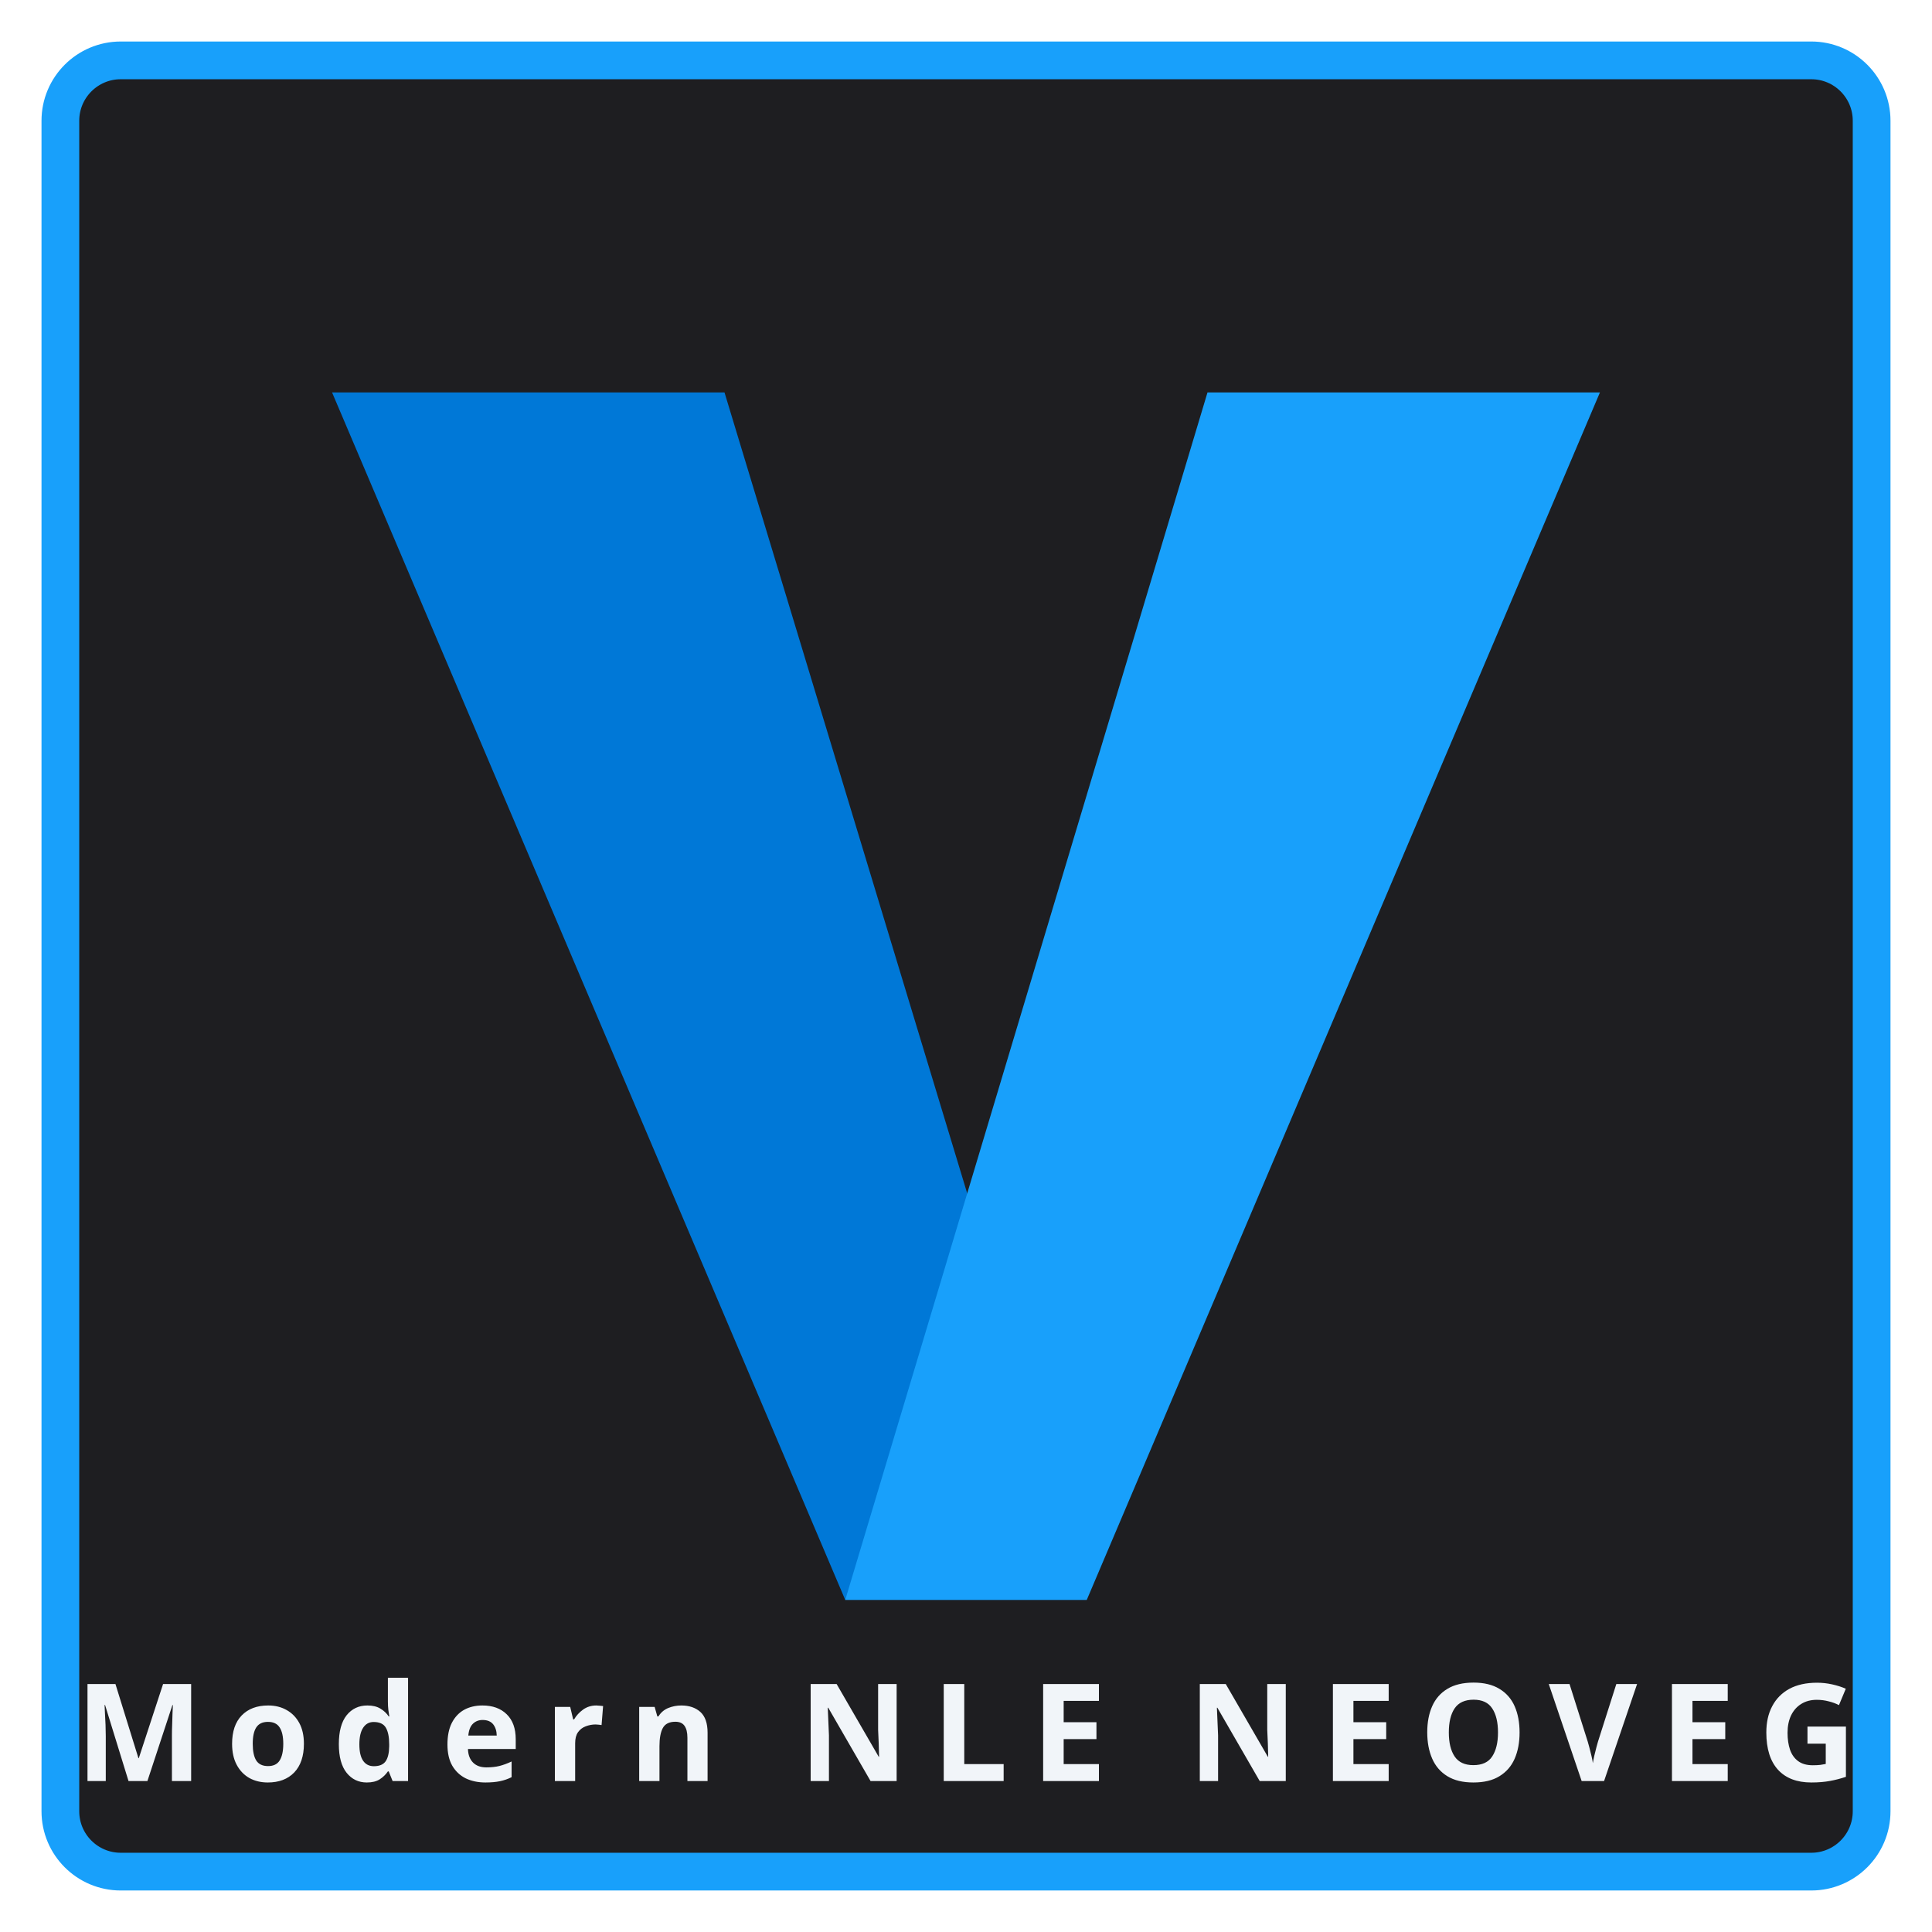
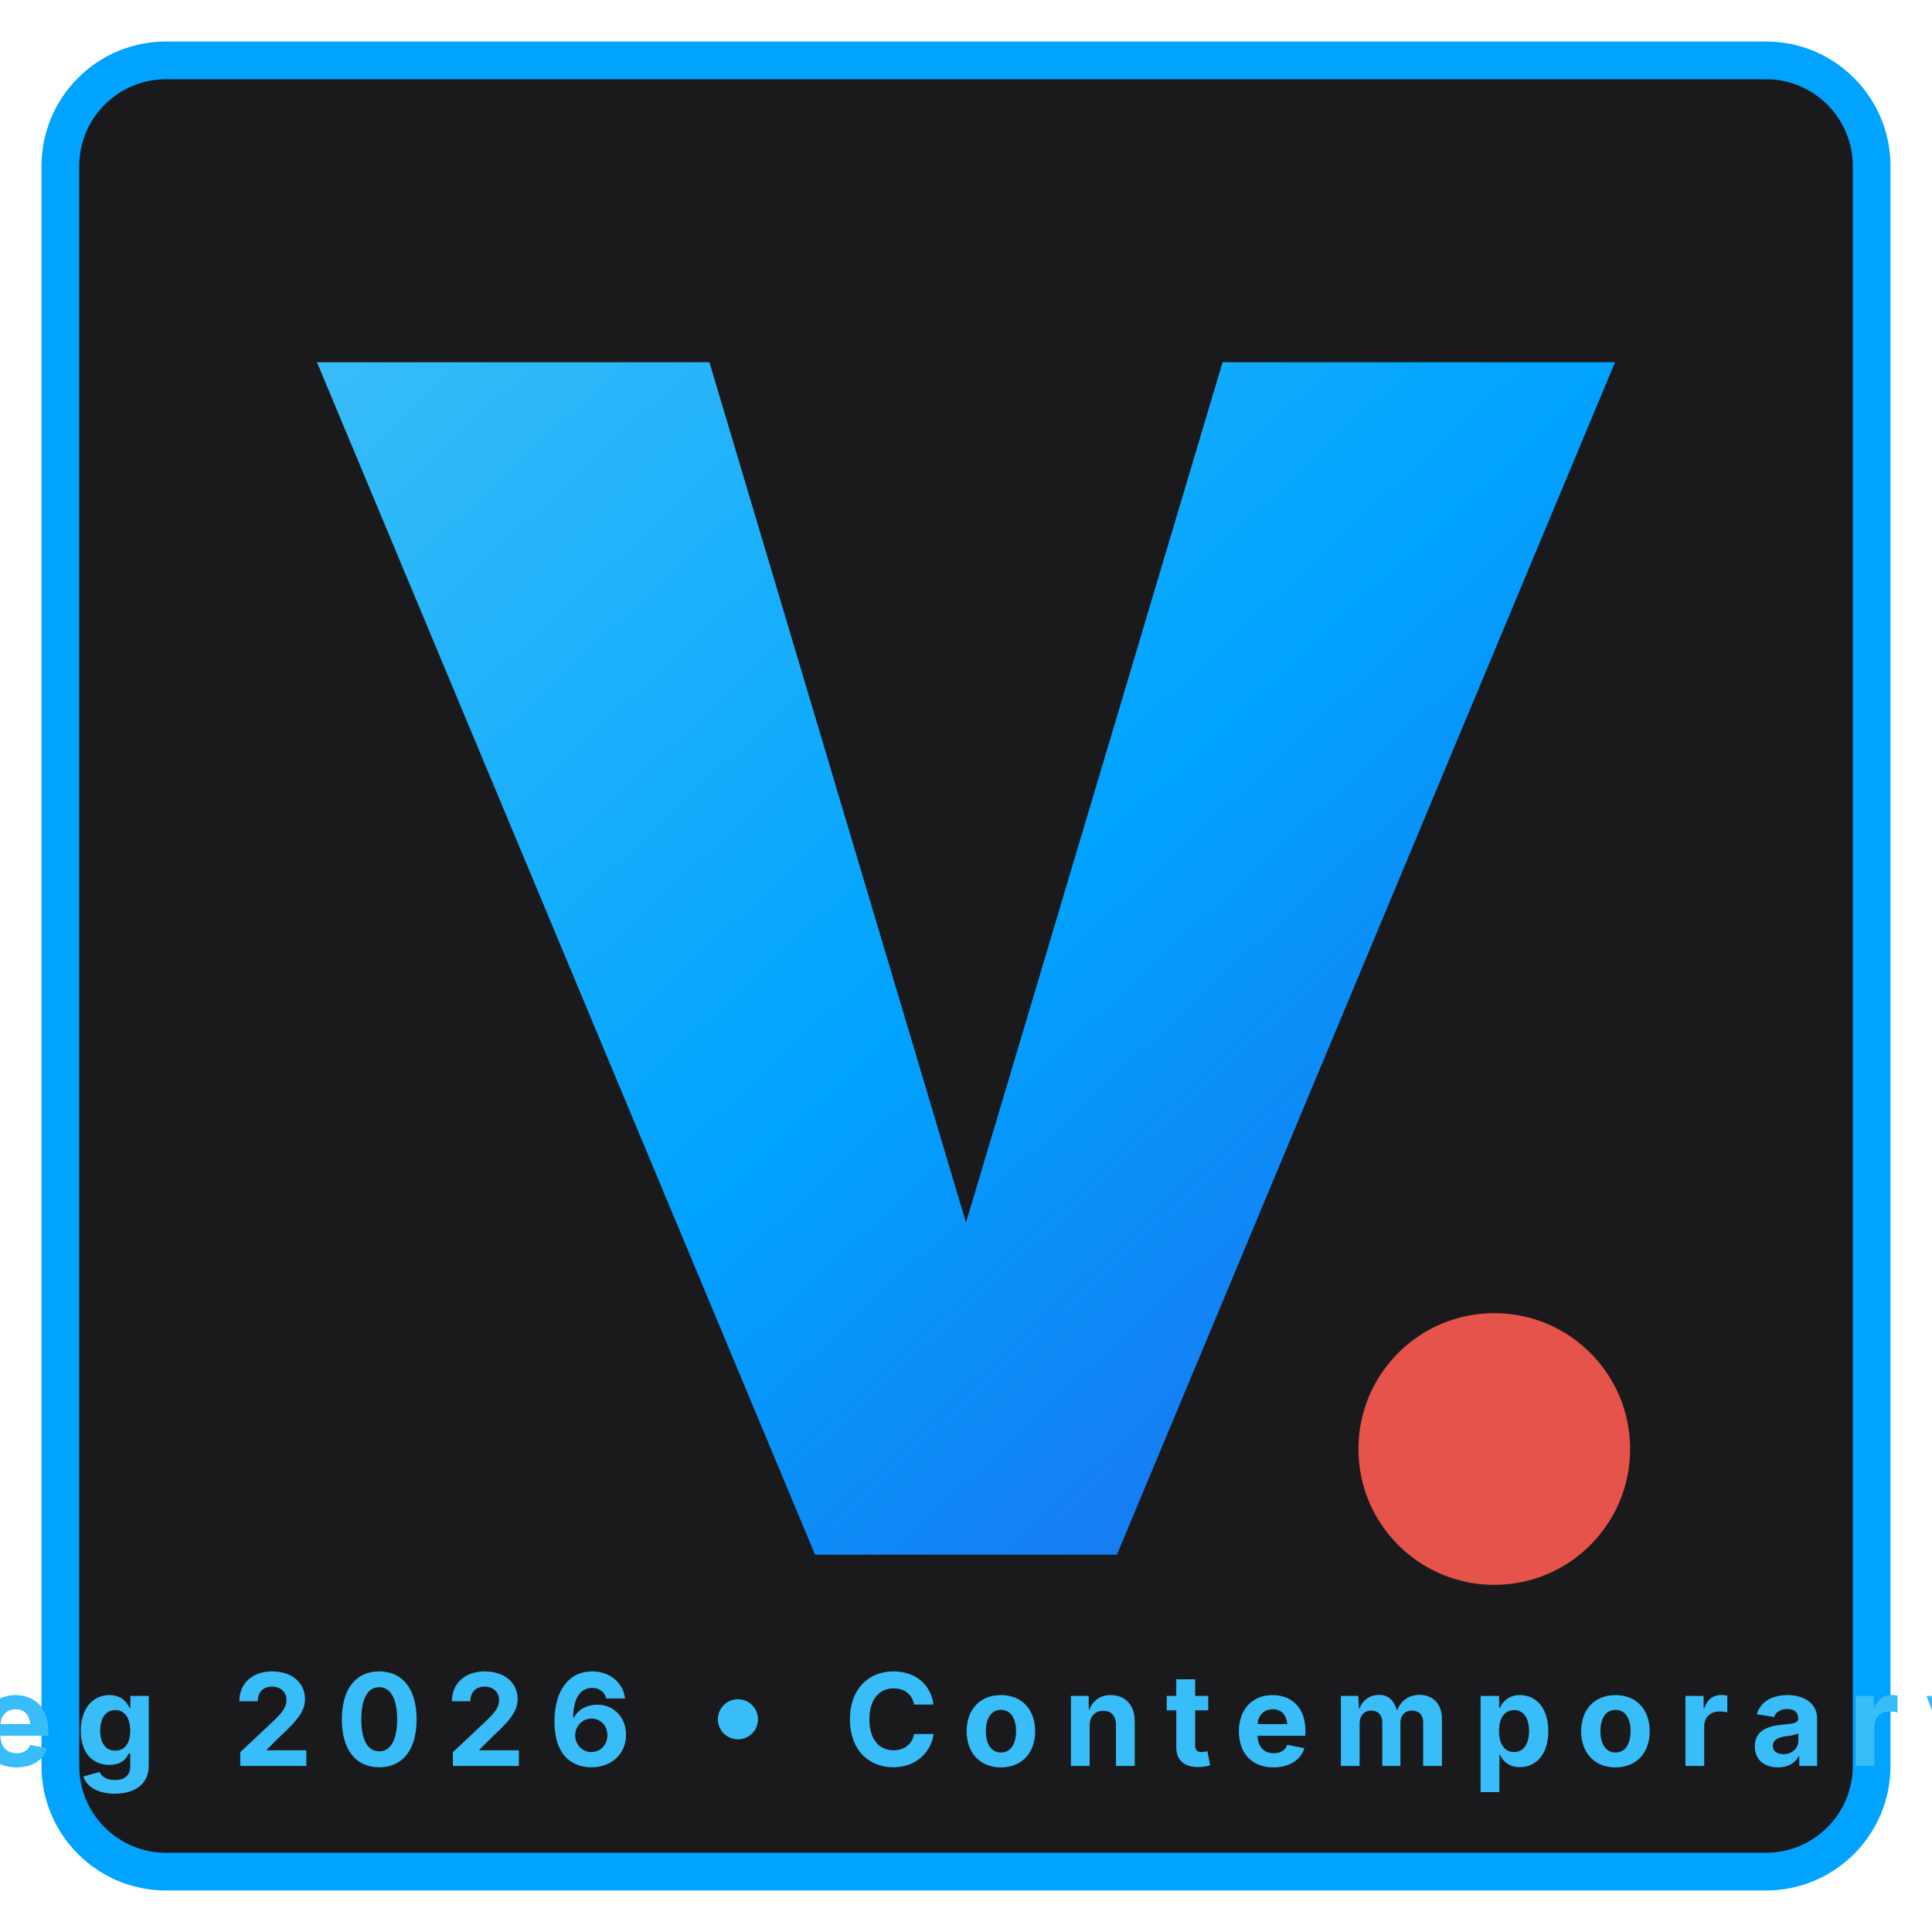
<svg xmlns="http://www.w3.org/2000/svg" viewBox="0 0 256 256" width="256" height="256">
-   <rect x="8" y="8" width="240" height="240" rx="8" fill="#1E1E21" stroke="#18A0FB" stroke-width="5" />
-   <polygon points="44,52 96,52 136,184 112,212" fill="#0078D7" />
-   <polygon points="212,52 160,52 112,212 144,212" fill="#18A0FB" />
-   <text x="128" y="236" text-anchor="middle" font-family="Segoe UI, sans-serif" font-weight="bold" font-size="18" fill="#F1F5F9" letter-spacing="3">Modern NLE NEOVEG</text>
+   <defs>
+     <linearGradient id="bfx_elec" x1="0" y1="0" x2="1" y2="1">
+       <stop offset="0%" stop-color="#38BDF8" />
+       <stop offset="50%" stop-color="#00A3FF" />
+       <stop offset="100%" stop-color="#2563EB" />
+     </linearGradient>
+   </defs>
+   <rect x="8" y="8" width="240" height="240" rx="14" fill="#1A1A1D" stroke="#00A3FF" stroke-width="5" />
+   <polygon points="42,48 94,48 128,162 162,48 214,48 148,206 108,206" fill="url(#bfx_elec)" />
+   <circle cx="198" cy="192" r="18" fill="#E5534B" />
+   <text x="128" y="234" text-anchor="middle" font-family="Segoe UI, Inter, sans-serif" font-weight="bold" font-size="17" fill="#38BDF8" letter-spacing="3">Neoveg 2026 • Contemporary NLE</text>
</svg>
